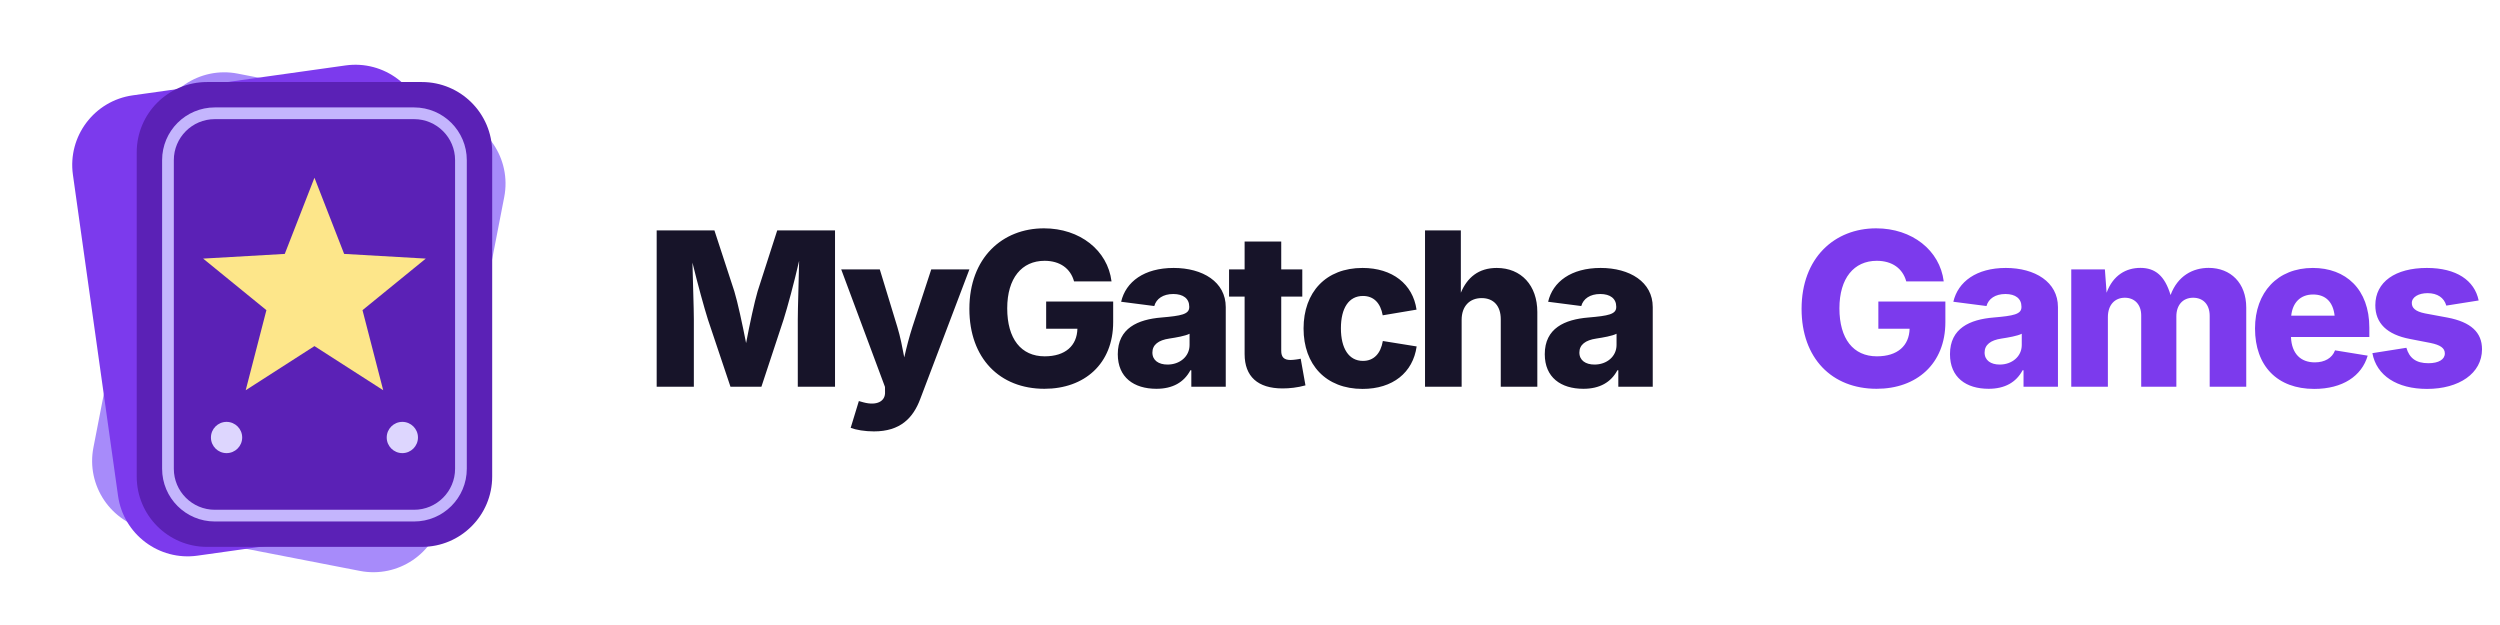
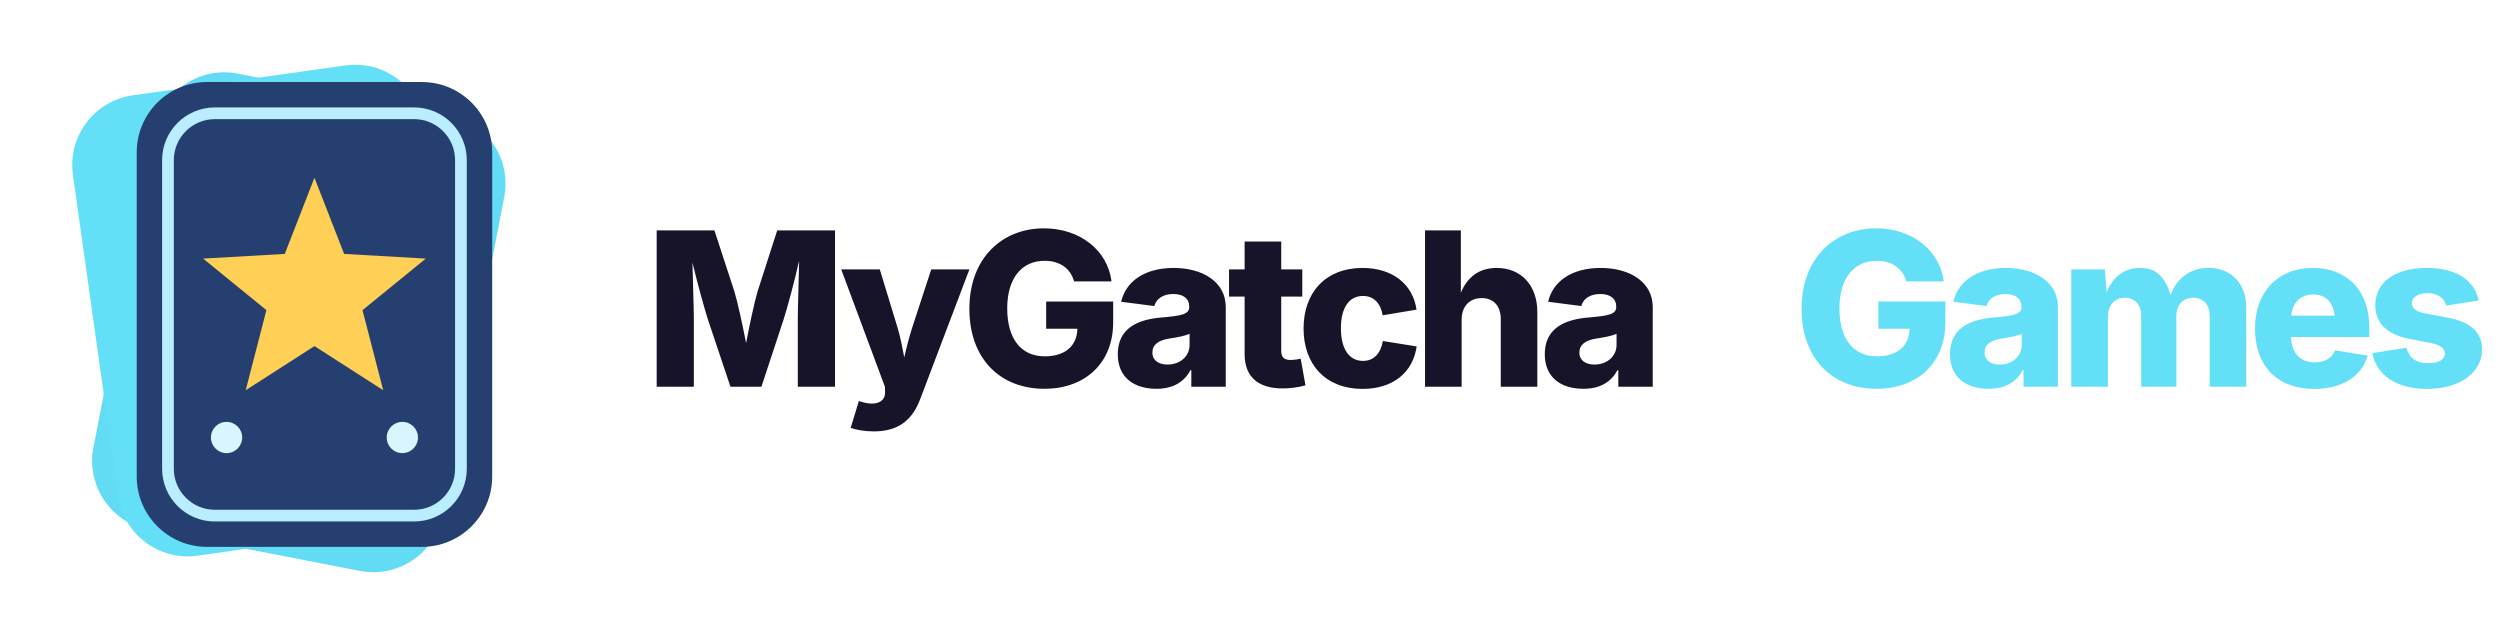
<svg xmlns="http://www.w3.org/2000/svg" viewBox="0 0 640 160" role="img" aria-labelledby="title desc">
  <g id="mark" transform="translate(16 16)">
-     <rect id="back-card" x="15" y="7" width="91" height="119" rx="18" fill="#A78BFA" transform="rotate(11 60.5 66.5)" />
-     <rect id="middle-card" x="8" y="4" width="91" height="119" rx="18" fill="#7C3AED" transform="rotate(-8 53.5 63.5)" />
-     <rect id="front-card" x="19" y="5" width="91" height="119" rx="18" fill="#5B21B6" />
-     <rect id="front-card-inset" x="27" y="13" width="75" height="103" rx="12" fill="none" stroke="#C4B5FD" stroke-width="3" />
-     <path id="rarity-star" d="M64.5 29.5 72.1 49l20.9 1.2-16.2 13.2 5.3 20.5-17.6-11.3-17.6 11.3 5.3-20.5L36 50.2 56.9 49Z" fill="#FDE68A" />
-     <circle id="sparkle-one" cx="42" cy="96" r="4" fill="#DDD6FE" />
-     <circle id="sparkle-two" cx="87" cy="96" r="4" fill="#DDD6FE" />
+     <rect id="back-card" x="15" y="7" width="91" height="119" rx="18" fill="#62DBF5" transform="rotate(11 60.5 66.5)" />
+     <rect id="middle-card" x="8" y="4" width="91" height="119" rx="18" fill="#63DFF8" transform="rotate(-8 53.5 63.5)" />
+     <rect id="front-card" x="19" y="5" width="91" height="119" rx="18" fill="#253F70" />
+     <rect id="front-card-inset" x="27" y="13" width="75" height="103" rx="12" fill="none" stroke="#B9EDFF" stroke-width="3" />
+     <path id="rarity-star" d="M64.5 29.5 72.1 49l20.9 1.2-16.2 13.2 5.3 20.5-17.6-11.3-17.6 11.3 5.3-20.5L36 50.2 56.9 49Z" fill="#FFCF56" />
+     <circle id="sparkle-one" cx="42" cy="96" r="4" fill="#D9F5FF" />
+     <circle id="sparkle-two" cx="87" cy="96" r="4" fill="#D9F5FF" />
  </g>
  <g id="wordmark" fill="#171429">
    <text x="165" y="99" font-family="Inter, ui-sans-serif, system-ui, -apple-system, BlinkMacSystemFont, 'Segoe UI', sans-serif" font-size="55" font-weight="800" letter-spacing="-2.8">MyGatcha</text>
-     <text x="459" y="99" font-family="Inter, ui-sans-serif, system-ui, -apple-system, BlinkMacSystemFont, 'Segoe UI', sans-serif" font-size="55" font-weight="800" letter-spacing="-2.8" fill="#7C3AED">Games</text>
+     <text x="459" y="99" font-family="Inter, ui-sans-serif, system-ui, -apple-system, BlinkMacSystemFont, 'Segoe UI', sans-serif" font-size="55" font-weight="800" letter-spacing="-2.8" fill="#63DFF8">Games</text>
  </g>
</svg>
